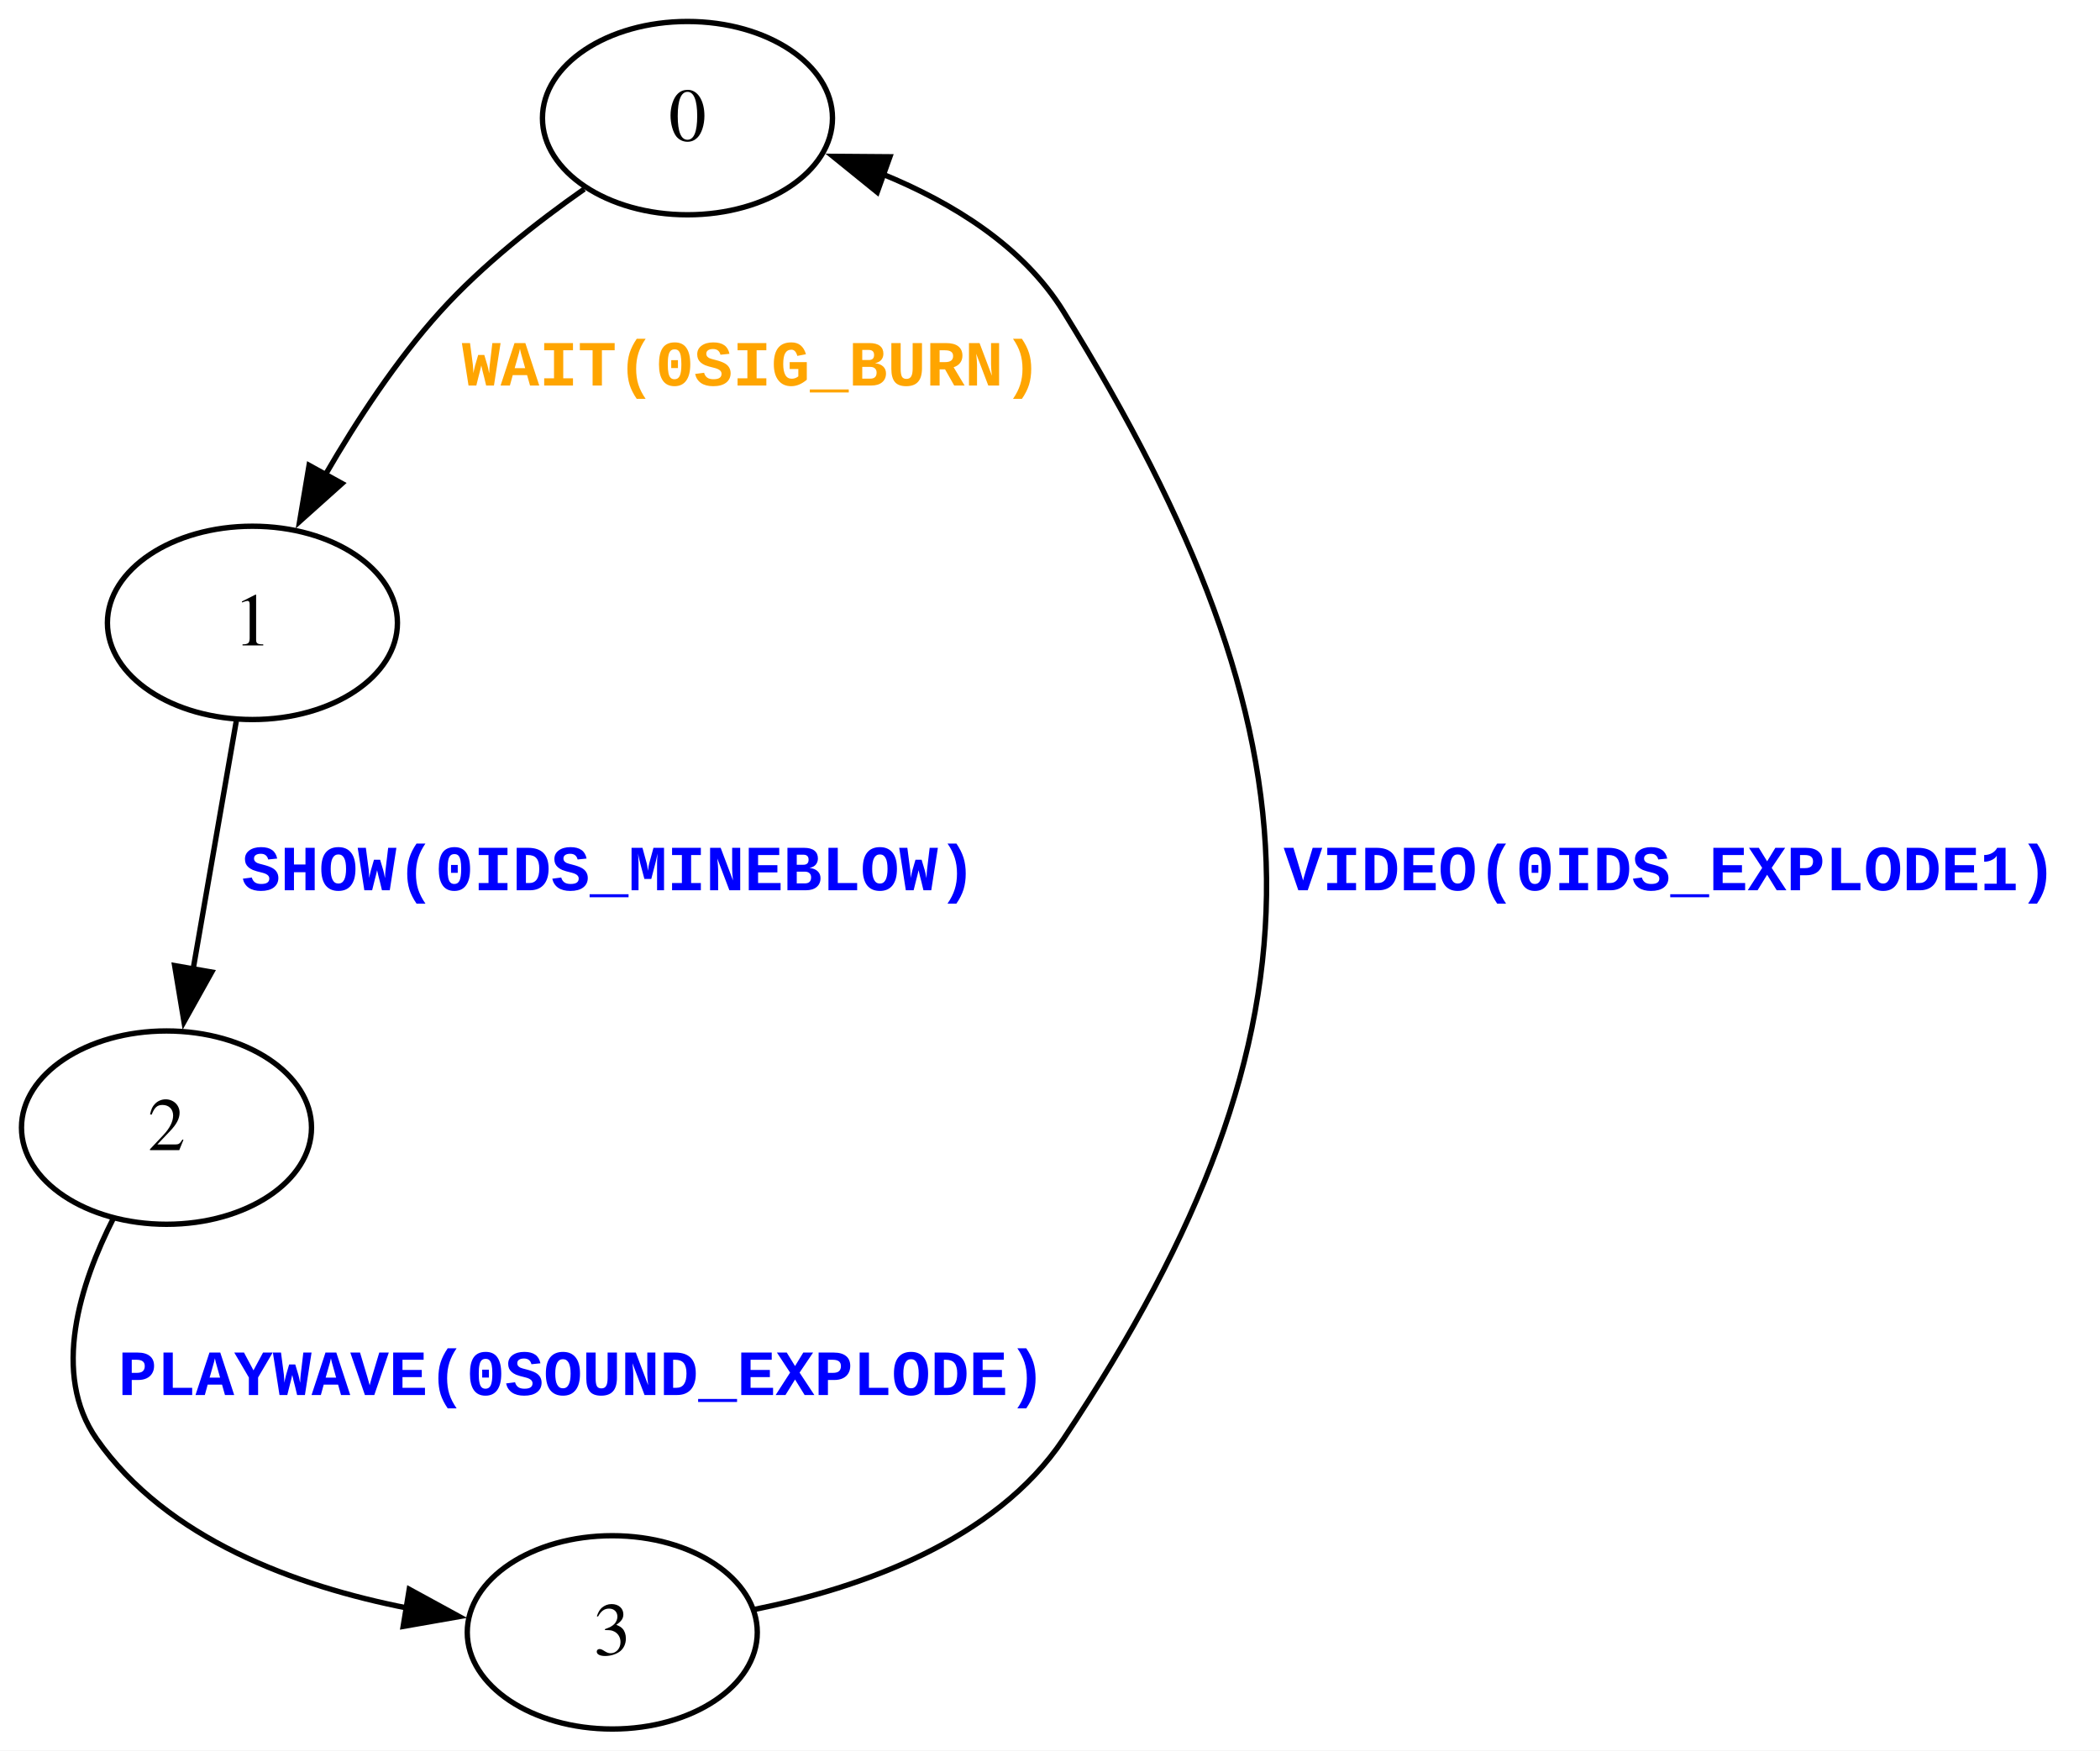
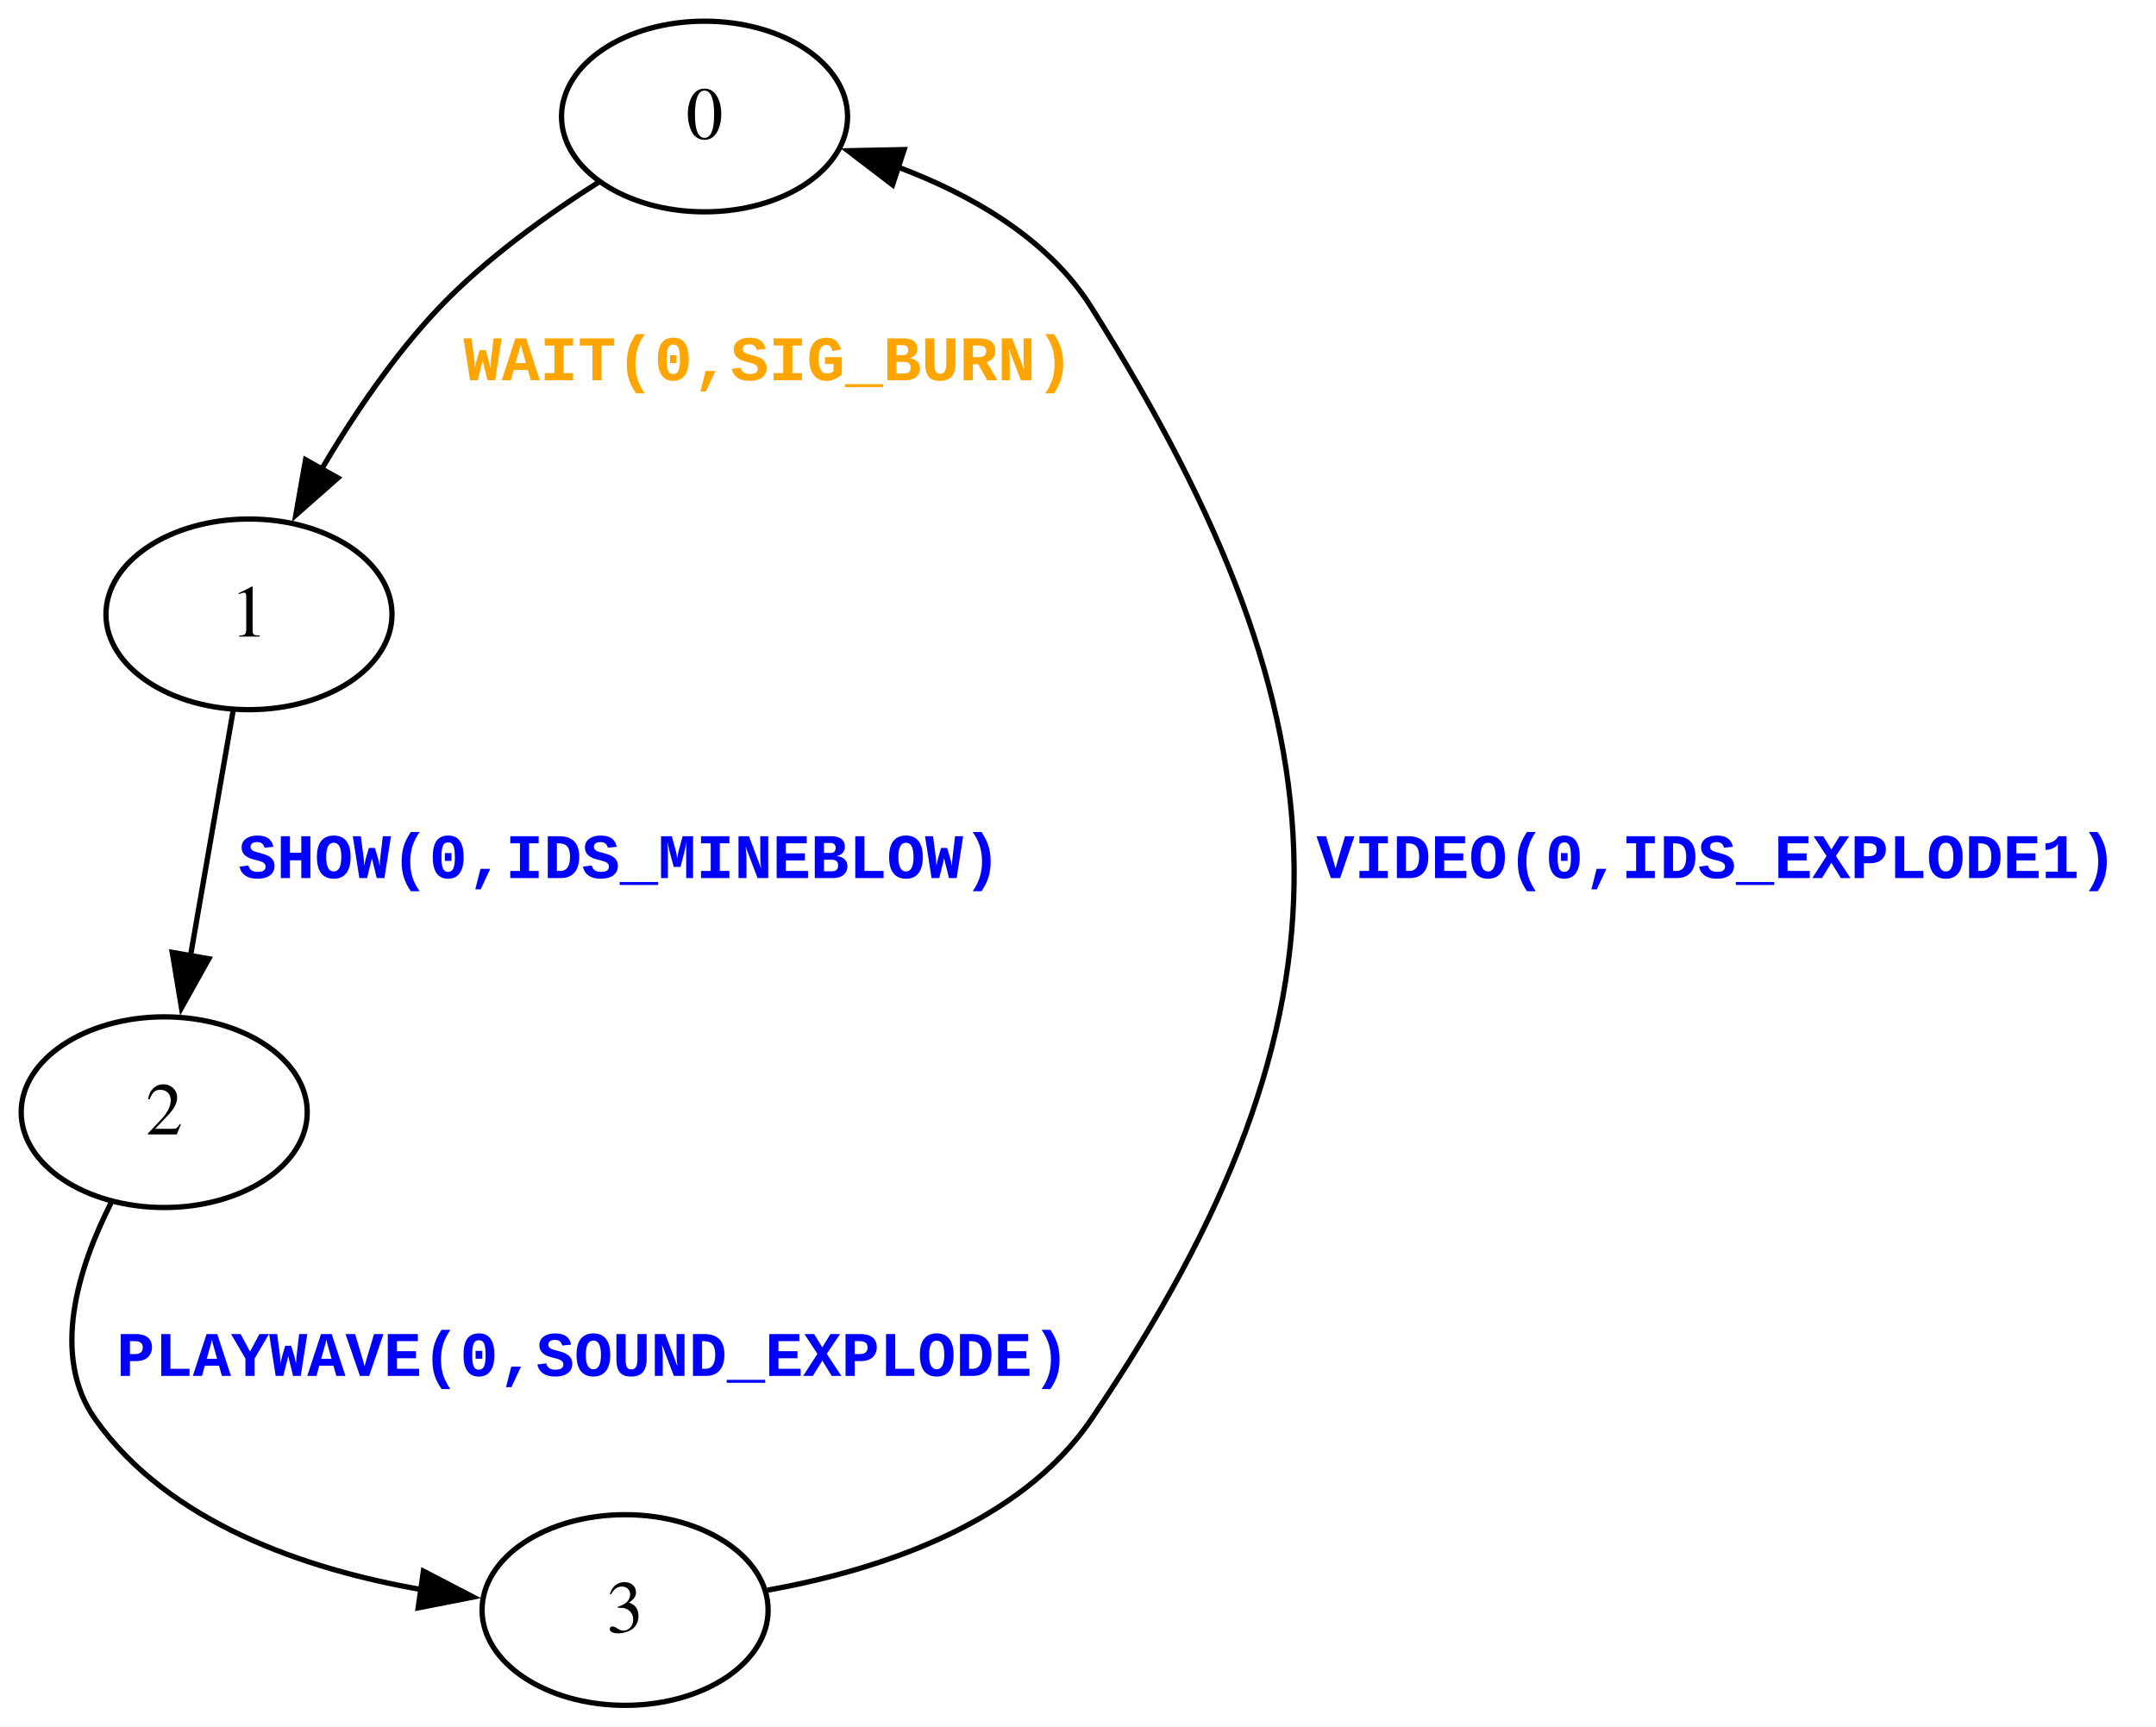
- <svg xmlns="http://www.w3.org/2000/svg" width="391pt" height="326pt" viewBox="0.00 0.00 391.00 326.00">
+ <svg xmlns="http://www.w3.org/2000/svg" width="407pt" height="326pt" viewBox="0.00 0.00 407.00 326.00">
  <g id="graph0" class="graph" transform="scale(1 1) rotate(0) translate(4 322)">
-     <polygon fill="white" stroke="none" points="-4,4 -4,-322 387,-322 387,4 -4,4" />
+     <polygon fill="white" stroke="none" points="-4,4 -4,-322 403,-322 403,4 -4,4" />
    <g id="node1" class="node">
-       <ellipse fill="none" stroke="black" cx="124" cy="-300" rx="27" ry="18" />
-       <text text-anchor="middle" x="124" y="-295.8" font-family="Times,serif" font-size="14.00">0</text>
+       <ellipse fill="none" stroke="black" cx="129" cy="-300" rx="27" ry="18" />
+       <text text-anchor="middle" x="129" y="-295.8" font-family="Times,serif" font-size="14.00">0</text>
    </g>
    <g id="node2" class="node">
      <ellipse fill="none" stroke="black" cx="43" cy="-206" rx="27" ry="18" />
      <text text-anchor="middle" x="43" y="-201.8" font-family="Times,serif" font-size="14.00">1</text>
    </g>
    <g id="edge1" class="edge">
-       <path fill="none" stroke="black" d="M104.78,-286.79C95.99,-280.63 85.81,-272.63 78,-264 69.79,-254.93 62.41,-243.66 56.56,-233.55" />
-       <polygon fill="black" stroke="black" points="59.68,-231.96 51.79,-224.89 53.55,-235.34 59.68,-231.96" />
-       <text text-anchor="start" x="82" y="-250.2" font-family="Courier New" font-weight="bold" font-size="12.00" fill="orange">WAIT(0SIG_BURN)</text>
+       <path fill="none" stroke="black" d="M109.09,-287.65C99.31,-281.47 87.78,-273.2 79,-264 70.34,-254.92 62.61,-243.44 56.56,-233.17" />
+       <polygon fill="black" stroke="black" points="59.79,-231.76 51.84,-224.75 53.68,-235.19 59.79,-231.76" />
+       <text text-anchor="start" x="83.5" y="-250.2" font-family="Courier New" font-weight="bold" font-size="12.00" fill="orange">WAIT(0,SIG_BURN)</text>
    </g>
    <g id="node3" class="node">
      <ellipse fill="none" stroke="black" cx="27" cy="-112" rx="27" ry="18" />
      <text text-anchor="middle" x="27" y="-107.8" font-family="Times,serif" font-size="14.00">2</text>
    </g>
    <g id="edge2" class="edge">
      <path fill="none" stroke="black" d="M39.99,-187.7C37.73,-174.72 34.59,-156.66 31.97,-141.56" />
      <polygon fill="black" stroke="black" points="35.42,-140.97 30.26,-131.72 28.52,-142.17 35.42,-140.97" />
-       <text text-anchor="start" x="41" y="-156.2" font-family="Courier New" font-weight="bold" font-size="12.00" fill="blue">SHOW(0IDS_MINEBLOW)</text>
+       <text text-anchor="start" x="41" y="-156.2" font-family="Courier New" font-weight="bold" font-size="12.00" fill="blue">SHOW(0,IDS_MINEBLOW)</text>
    </g>
    <g id="node4" class="node">
-       <ellipse fill="none" stroke="black" cx="110" cy="-18" rx="27" ry="18" />
-       <text text-anchor="middle" x="110" y="-13.8" font-family="Times,serif" font-size="14.00">3</text>
+       <ellipse fill="none" stroke="black" cx="114" cy="-18" rx="27" ry="18" />
+       <text text-anchor="middle" x="114" y="-13.8" font-family="Times,serif" font-size="14.00">3</text>
    </g>
    <g id="edge3" class="edge">
-       <path fill="none" stroke="black" d="M17.16,-95.2C10.93,-82.97 5.5,-66.14 14,-54 27.04,-35.36 51.11,-26.61 71.89,-22.52" />
-       <polygon fill="black" stroke="black" points="72.2,-26.02 81.5,-20.94 71.07,-19.11 72.2,-26.02" />
-       <text text-anchor="start" x="18" y="-62.2" font-family="Courier New" font-weight="bold" font-size="12.00" fill="blue">PLAYWAVE(0SOUND_EXPLODE)</text>
+       <path fill="none" stroke="black" d="M16.98,-94.91C10.79,-82.7 5.48,-66 14,-54 27.89,-34.42 53.62,-25.7 75.5,-21.87" />
+       <polygon fill="black" stroke="black" points="75.93,-25.34 85.33,-20.45 74.94,-18.41 75.93,-25.34" />
+       <text text-anchor="start" x="18" y="-62.2" font-family="Courier New" font-weight="bold" font-size="12.00" fill="blue">PLAYWAVE(0,SOUND_EXPLODE)</text>
    </g>
    <g id="edge4" class="edge">
-       <path fill="none" stroke="black" d="M136.52,-22.28C156.03,-26.24 181.29,-34.94 194,-54 245.77,-131.66 243.07,-184.61 194,-264 186.47,-276.19 173.26,-284.28 160.33,-289.57" />
-       <polygon fill="black" stroke="black" points="159.33,-286.21 151.09,-292.88 161.69,-292.8 159.33,-286.21" />
-       <text text-anchor="start" x="235" y="-156.2" font-family="Courier New" font-weight="bold" font-size="12.00" fill="blue">VIDEO(0IDS_EXPLODE1)</text>
+       <path fill="none" stroke="black" d="M140.89,-21.75C161.43,-25.43 188.43,-34 202,-54 254.4,-131.23 251.72,-185.02 202,-264 193.85,-276.95 179.42,-285.22 165.54,-290.44" />
+       <polygon fill="black" stroke="black" points="164.5,-287.1 156.08,-293.54 166.68,-293.75 164.5,-287.1" />
+       <text text-anchor="start" x="244.5" y="-156.2" font-family="Courier New" font-weight="bold" font-size="12.00" fill="blue">VIDEO(0,IDS_EXPLODE1)</text>
    </g>
  </g>
</svg>
